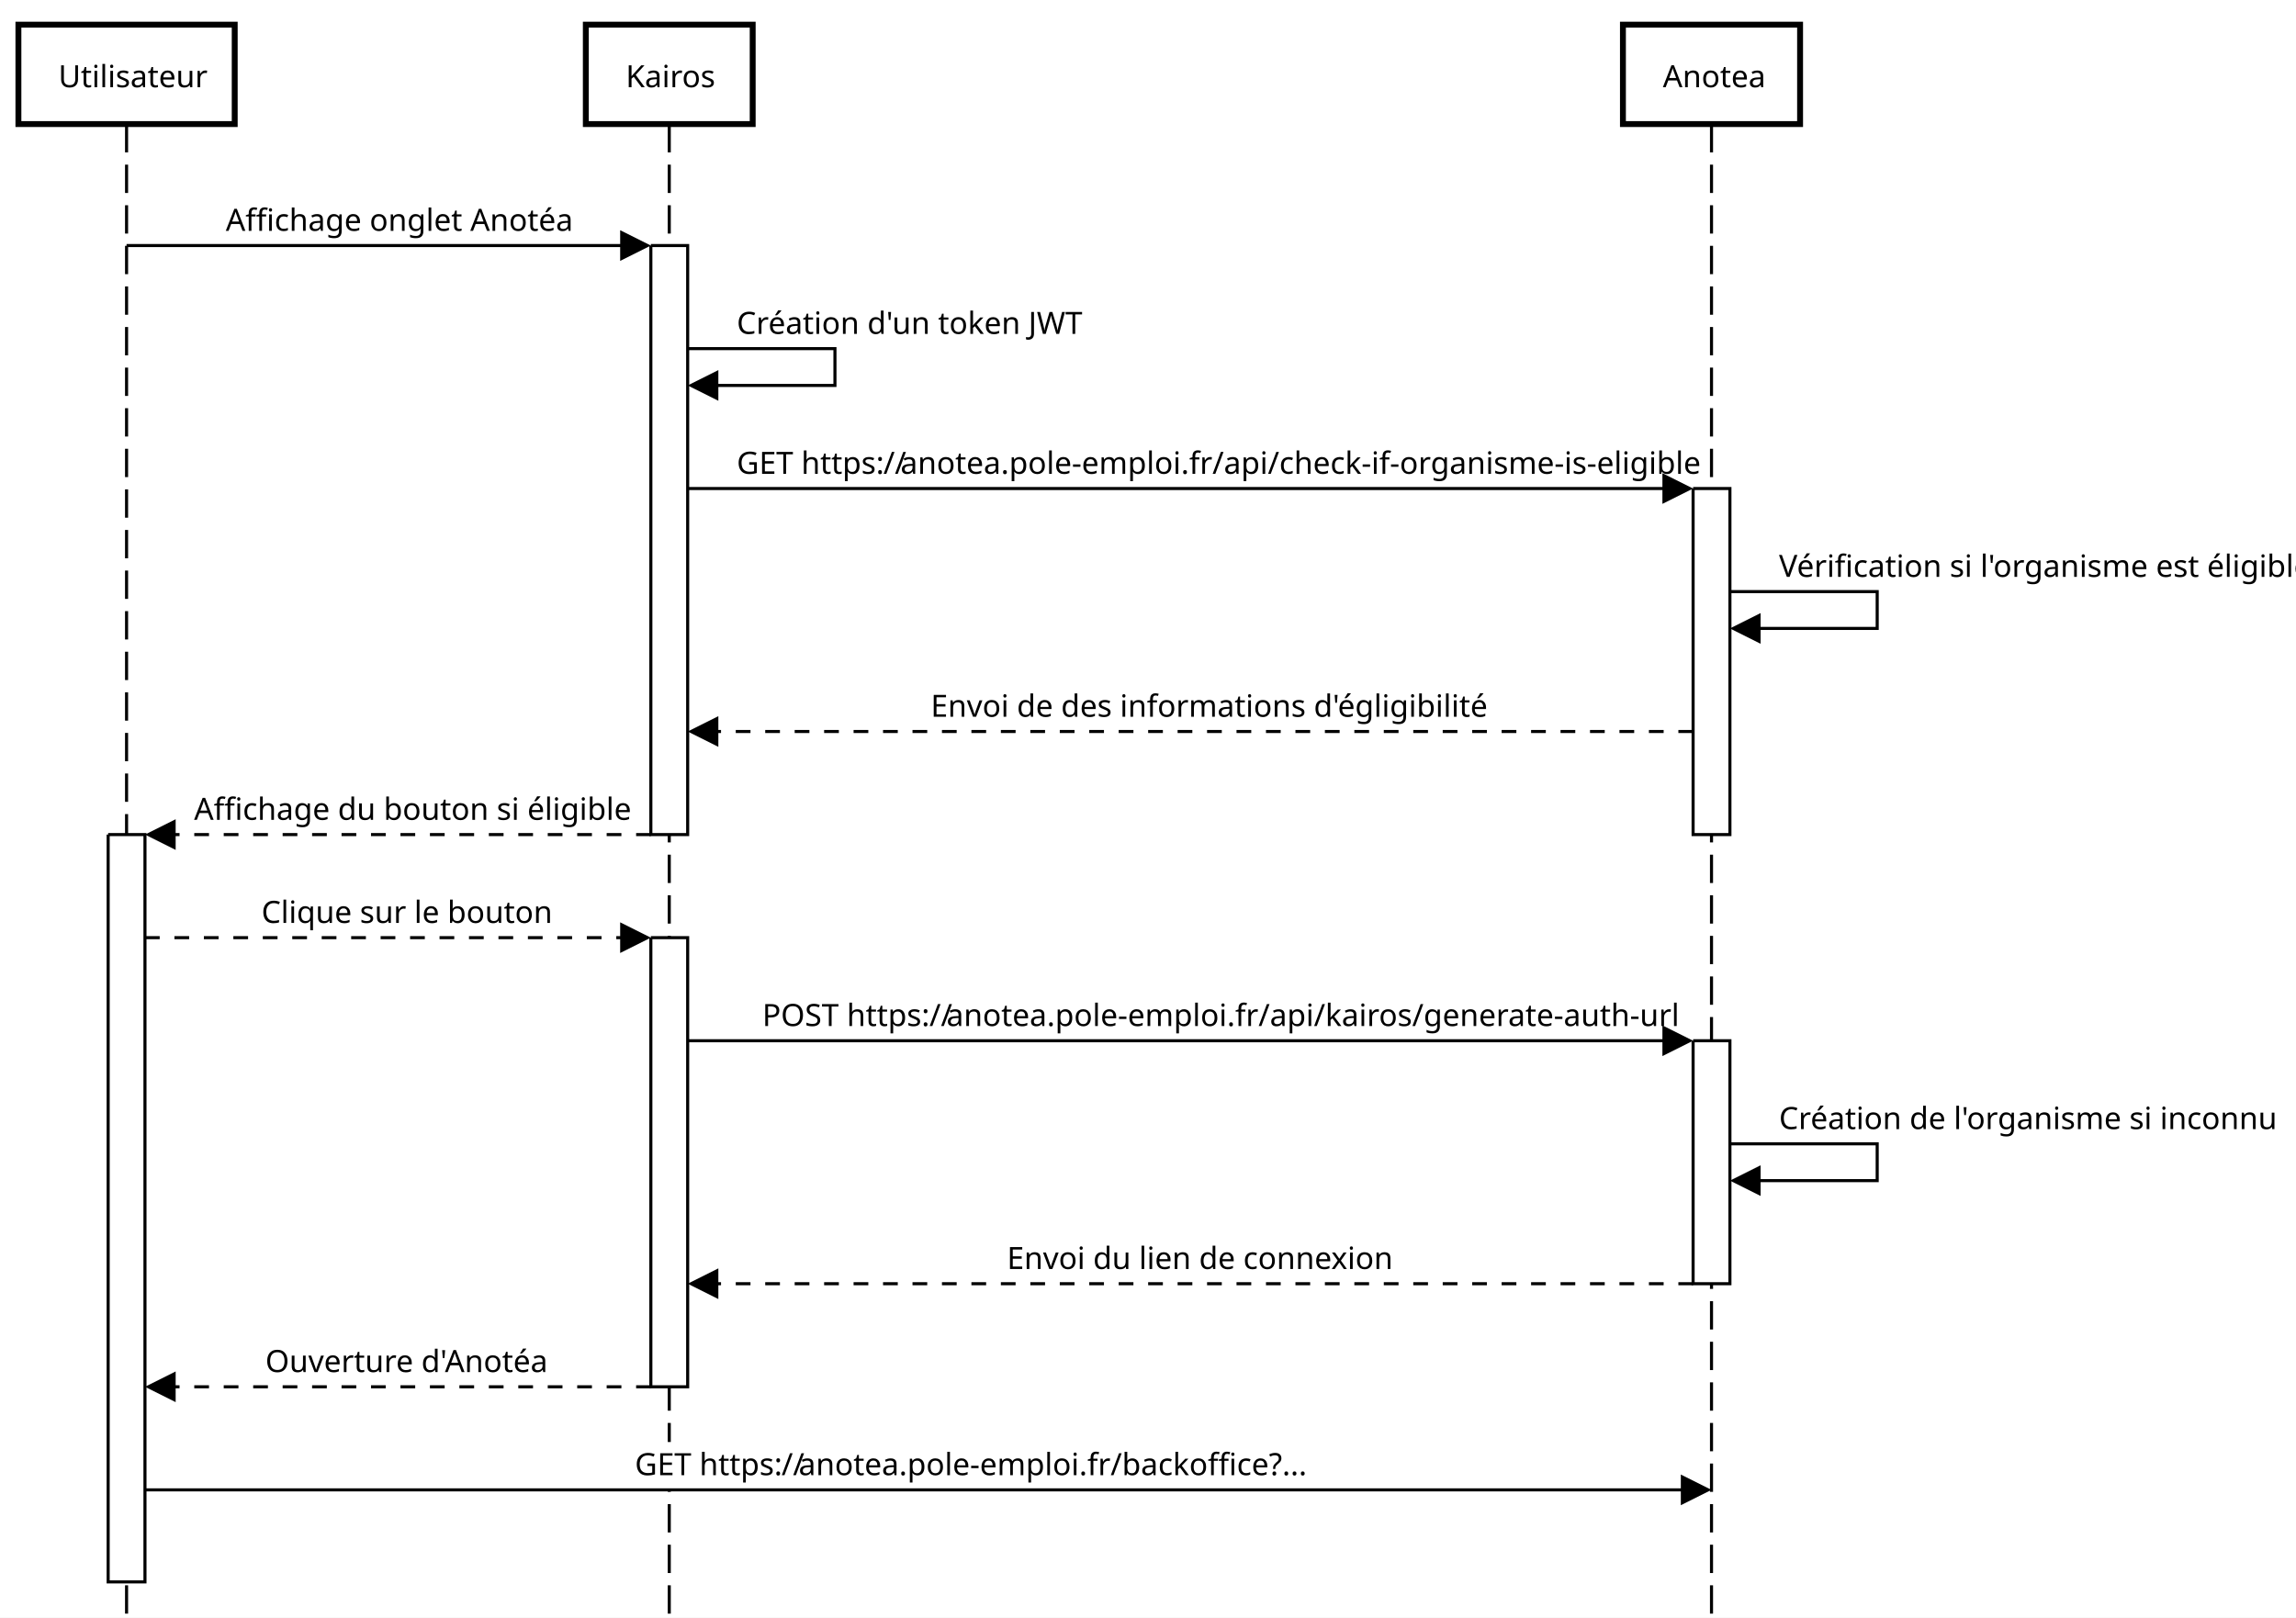
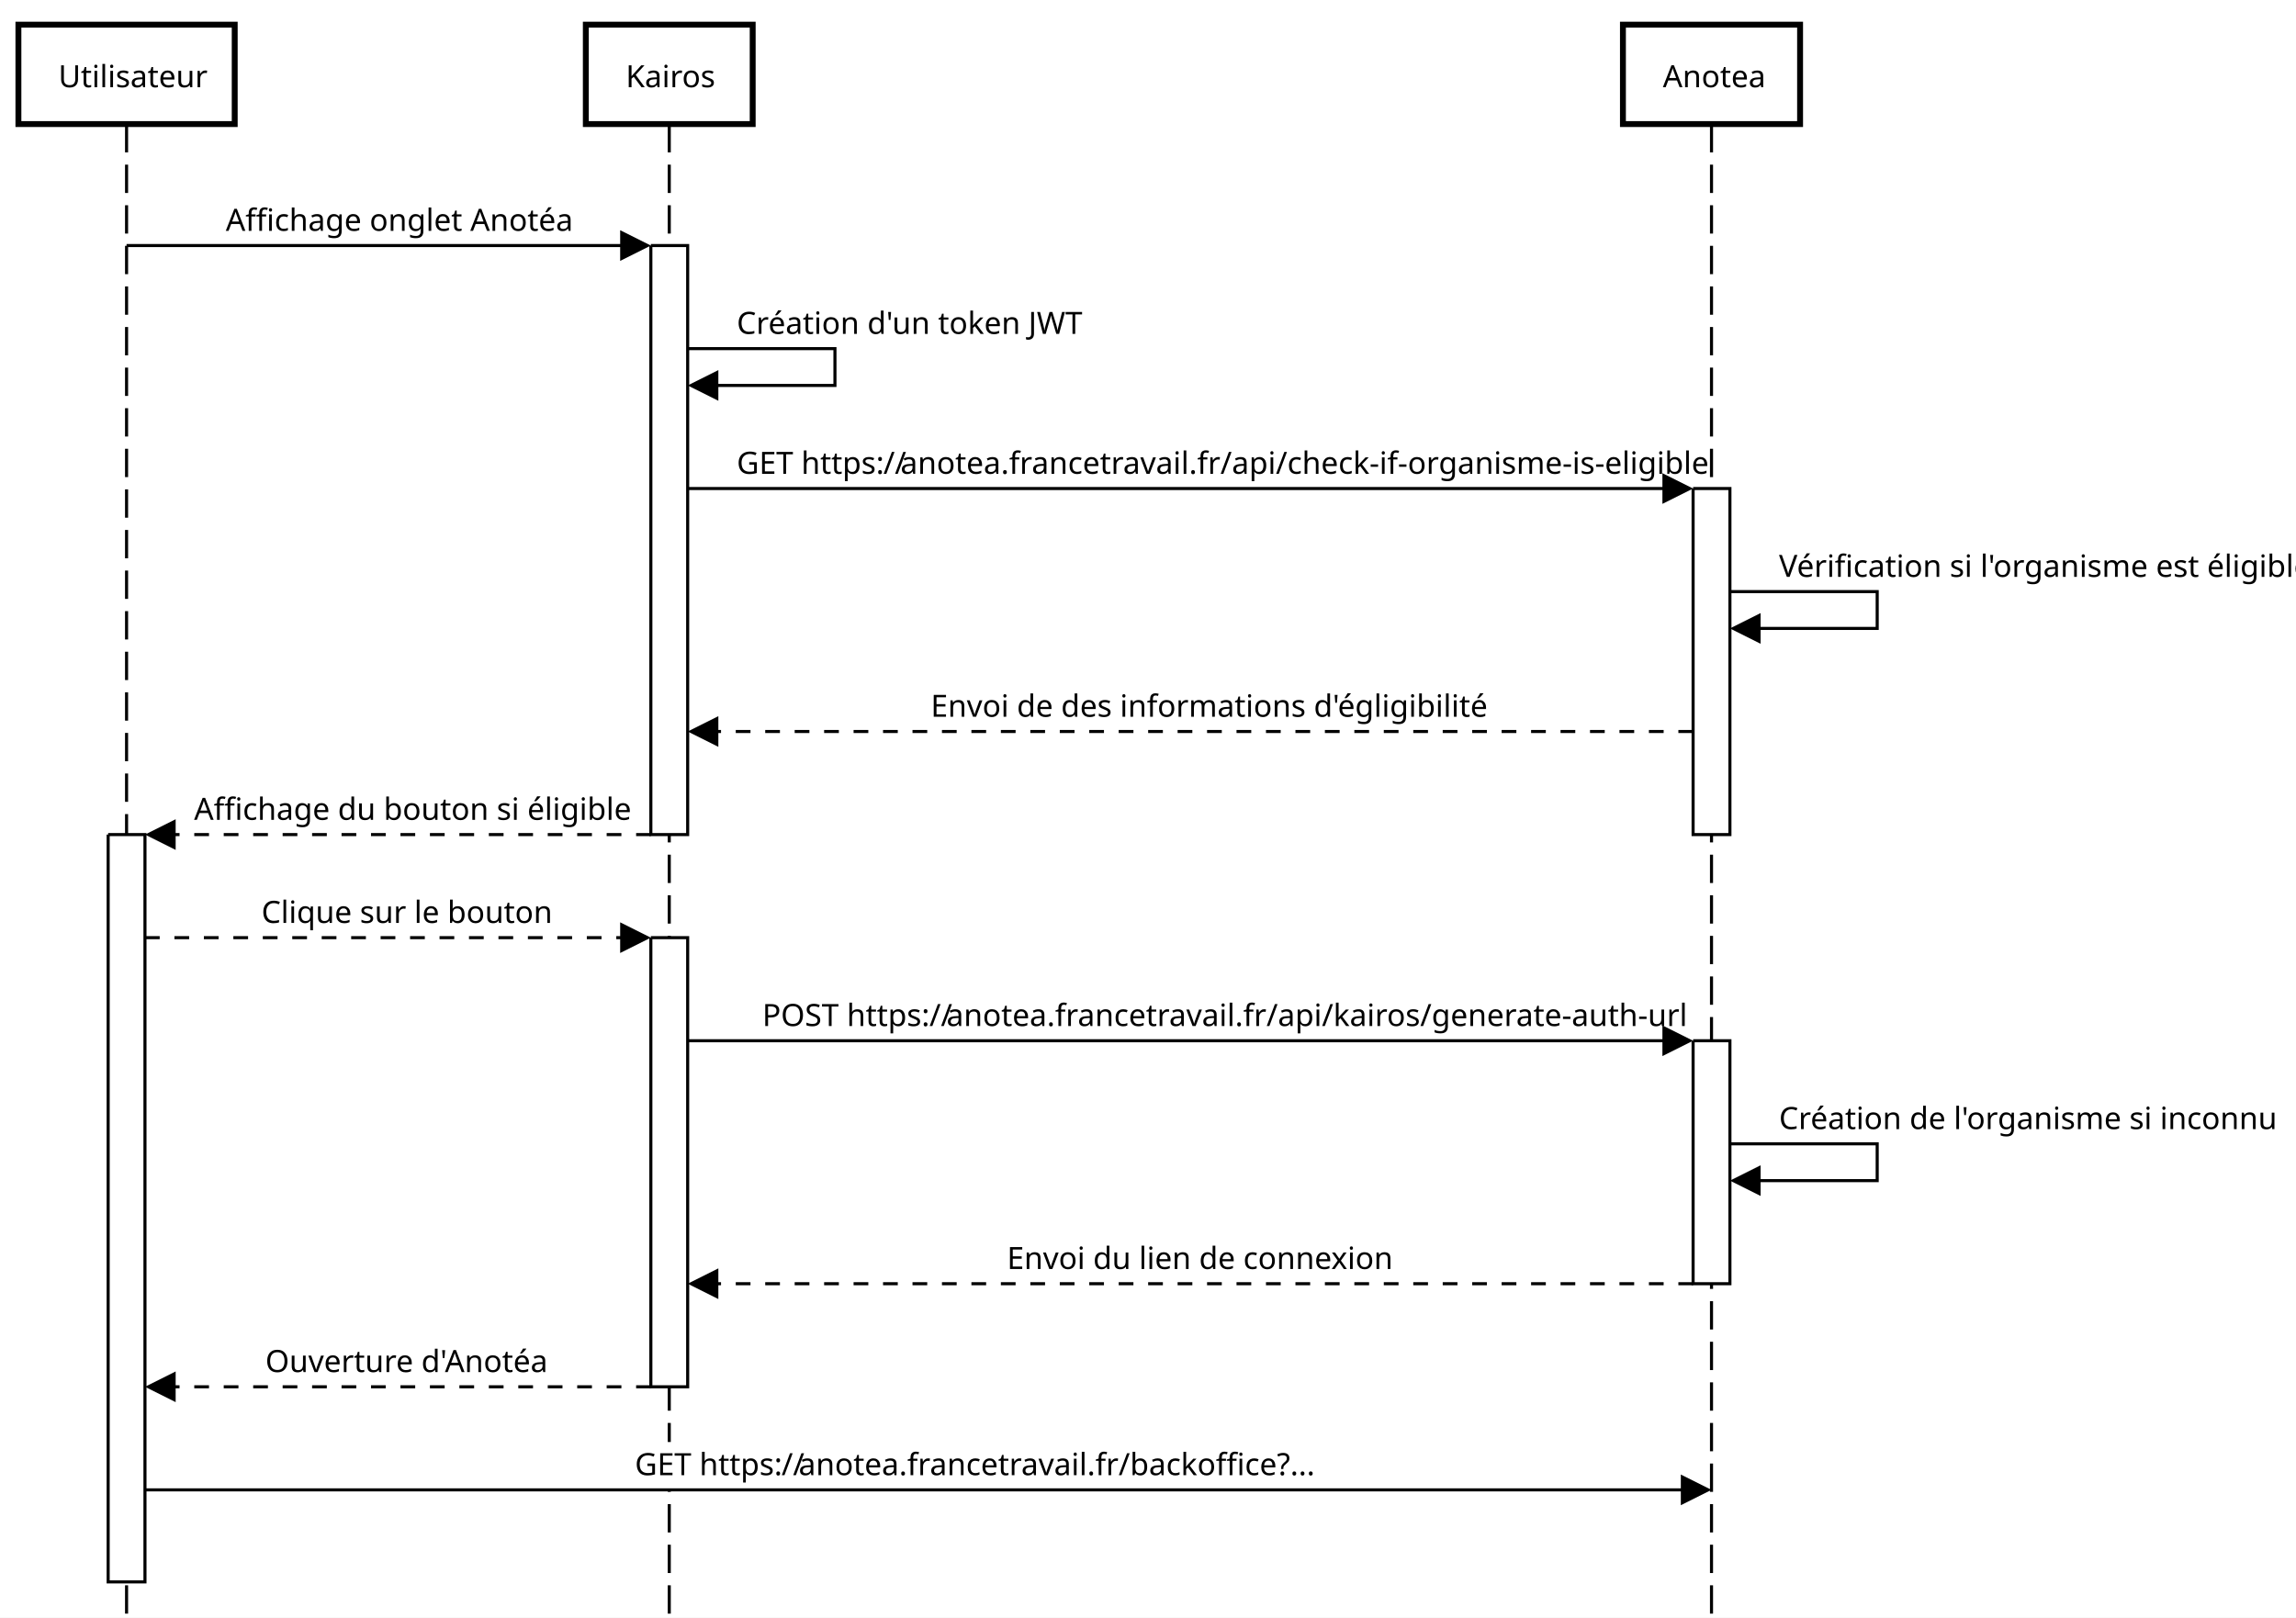
<svg xmlns="http://www.w3.org/2000/svg" version="1.1" width="1097" height="773">
  <defs />
  <g>
    <g />
    <g />
    <g />
    <g />
    <g />
    <g />
    <g />
    <g />
    <g />
    <g />
    <g />
    <g />
    <g />
    <g />
    <g />
    <g />
    <g />
    <g />
    <g>
      <rect fill="white" stroke="none" x="0" y="0" width="1097" height="773" />
    </g>
    <g />
    <g>
      <path fill="none" stroke="black" paint-order="fill stroke markers" d=" M 60.471 59.284 L 60.471 773.51" stroke-miterlimit="10" stroke-width="1.466" stroke-dasharray="13.532,5.864" />
      <path fill="none" stroke="black" paint-order="fill stroke markers" d=" M 319.762 59.284 L 319.762 773.51" stroke-miterlimit="10" stroke-width="1.466" stroke-dasharray="13.532,5.864" />
      <path fill="none" stroke="black" paint-order="fill stroke markers" d=" M 817.737 59.284 L 817.737 773.51" stroke-miterlimit="10" stroke-width="1.466" stroke-dasharray="13.532,5.864" />
    </g>
    <g>
      <path fill="none" stroke="none" />
      <g>
        <path fill="white" stroke="black" paint-order="fill stroke markers" d=" M 8.796 11.786 L 112.145 11.786 L 112.145 59.284 L 8.796 59.284 L 8.796 11.786 Z" stroke-miterlimit="10" stroke-width="2.815" stroke-dasharray="" />
      </g>
      <g>
        <g />
        <text fill="black" stroke="none" font-family="sans-serif" font-size="11pt" font-style="normal" font-weight="normal" text-decoration="normal" x="27.883" y="41.692" text-anchor="start" dominant-baseline="alphabetic">Utilisateur</text>
      </g>
      <path fill="none" stroke="none" />
      <g>
        <path fill="white" stroke="black" paint-order="fill stroke markers" d=" M 279.899 11.786 L 359.626 11.786 L 359.626 59.284 L 279.899 59.284 L 279.899 11.786 Z" stroke-miterlimit="10" stroke-width="2.815" stroke-dasharray="" />
      </g>
      <g>
        <g />
        <text fill="black" stroke="none" font-family="sans-serif" font-size="11pt" font-style="normal" font-weight="normal" text-decoration="normal" x="298.986" y="41.692" text-anchor="start" dominant-baseline="alphabetic">Kairos</text>
      </g>
      <path fill="none" stroke="none" />
      <g>
        <path fill="white" stroke="black" paint-order="fill stroke markers" d=" M 775.418 11.786 L 860.056 11.786 L 860.056 59.284 L 775.418 59.284 L 775.418 11.786 Z" stroke-miterlimit="10" stroke-width="2.815" stroke-dasharray="" />
      </g>
      <g>
        <g />
        <text fill="black" stroke="none" font-family="sans-serif" font-size="11pt" font-style="normal" font-weight="normal" text-decoration="normal" x="794.505" y="41.692" text-anchor="start" dominant-baseline="alphabetic">Anotea</text>
      </g>
    </g>
    <g>
      <path fill="white" stroke="black" paint-order="fill stroke markers" d=" M 310.967 117.337 L 328.558 117.337 L 328.558 398.805 L 310.967 398.805 L 310.967 117.337" stroke-miterlimit="10" stroke-width="1.466" stroke-dasharray="" />
      <path fill="white" stroke="black" paint-order="fill stroke markers" d=" M 808.941 233.443 L 826.533 233.443 L 826.533 398.805 L 808.941 398.805 L 808.941 233.443" stroke-miterlimit="10" stroke-width="1.466" stroke-dasharray="" />
      <path fill="white" stroke="black" paint-order="fill stroke markers" d=" M 51.675 398.805 L 69.266 398.805 L 69.266 755.918 L 51.675 755.918 L 51.675 398.805" stroke-miterlimit="10" stroke-width="1.466" stroke-dasharray="" />
      <path fill="white" stroke="black" paint-order="fill stroke markers" d=" M 310.967 448.062 L 328.558 448.062 L 328.558 662.682 L 310.967 662.682 L 310.967 448.062" stroke-miterlimit="10" stroke-width="1.466" stroke-dasharray="" />
      <path fill="white" stroke="black" paint-order="fill stroke markers" d=" M 808.941 497.319 L 826.533 497.319 L 826.533 613.425 L 808.941 613.425 L 808.941 497.319" stroke-miterlimit="10" stroke-width="1.466" stroke-dasharray="" />
      <g>
        <g>
          <rect fill="white" stroke="none" x="105.242" y="94.468" width="160.954" height="22.869" />
        </g>
        <text fill="black" stroke="none" font-family="sans-serif" font-size="11pt" font-style="normal" font-weight="normal" text-decoration="normal" x="107.88" y="110.3" text-anchor="start" dominant-baseline="alphabetic">Affichage onglet Anotéa</text>
      </g>
      <g>
        <path fill="none" stroke="black" paint-order="fill stroke markers" d=" M 60.471 117.337 L 308.035 117.337" stroke-miterlimit="10" stroke-width="1.466" stroke-dasharray="" />
        <g transform="translate(310.9666,117.337) translate(-310.9666,-117.337)">
          <path fill="black" stroke="none" paint-order="stroke fill markers" d=" M 296.307 110.007 L 310.967 117.337 L 296.307 124.667 Z" />
        </g>
      </g>
      <g>
        <g>
          <rect fill="white" stroke="none" x="349.375" y="143.725" width="166.151" height="22.869" />
        </g>
        <text fill="black" stroke="none" font-family="sans-serif" font-size="11pt" font-style="normal" font-weight="normal" text-decoration="normal" x="352.014" y="159.557" text-anchor="start" dominant-baseline="alphabetic">Création d'un token JWT</text>
      </g>
      <g>
        <path fill="none" stroke="black" paint-order="fill stroke markers" d=" M 328.558 166.594 L 398.925 166.594 L 398.925 184.186 L 331.49 184.186" stroke-miterlimit="10" stroke-width="1.466" stroke-dasharray="" />
        <g transform="translate(328.5583,184.1857) translate(-328.5583,-184.1857)">
          <path fill="black" stroke="none" paint-order="stroke fill markers" d=" M 343.218 176.856 L 328.558 184.186 L 343.218 191.516 Z" />
        </g>
      </g>
      <g>
        <g>
          <rect fill="white" stroke="none" x="349.375" y="210.573" width="438.749" height="22.869" />
        </g>
        <text fill="black" stroke="none" font-family="sans-serif" font-size="11pt" font-style="normal" font-weight="normal" text-decoration="normal" x="352.014" y="226.406" text-anchor="start" dominant-baseline="alphabetic">GET https:</text>
        <text fill="black" stroke="none" font-family="sans-serif" font-size="11pt" font-style="normal" font-weight="normal" text-decoration="normal" x="422.078" y="226.406" text-anchor="start" dominant-baseline="alphabetic">//</text>
-         <text fill="black" stroke="none" font-family="sans-serif" font-size="11pt" font-style="normal" font-weight="normal" text-decoration="normal" x="430.224" y="226.406" text-anchor="start" dominant-baseline="alphabetic">anotea.pole-emploi.fr/api/check-if-organisme-is-eligible</text>
+         <text fill="black" stroke="none" font-family="sans-serif" font-size="11pt" font-style="normal" font-weight="normal" text-decoration="normal" x="430.224" y="226.406" text-anchor="start" dominant-baseline="alphabetic">anotea.francetravail.fr/api/check-if-organisme-is-eligible</text>
      </g>
      <g>
        <path fill="none" stroke="black" paint-order="fill stroke markers" d=" M 328.558 233.443 L 806.009 233.443" stroke-miterlimit="10" stroke-width="1.466" stroke-dasharray="" />
        <g transform="translate(808.9412,233.4426) translate(-808.9412,-233.4426)">
          <path fill="black" stroke="none" paint-order="stroke fill markers" d=" M 794.281 226.113 L 808.941 233.443 L 794.281 240.773 Z" />
        </g>
      </g>
      <g>
        <g>
          <rect fill="white" stroke="none" x="847.35" y="259.83" width="244.375" height="22.869" />
        </g>
        <text fill="black" stroke="none" font-family="sans-serif" font-size="11pt" font-style="normal" font-weight="normal" text-decoration="normal" x="849.989" y="275.663" text-anchor="start" dominant-baseline="alphabetic">Vérification si l'organisme est éligible</text>
      </g>
      <g>
        <path fill="none" stroke="black" paint-order="fill stroke markers" d=" M 826.533 282.7 L 896.9 282.7 L 896.9 300.291 L 829.465 300.291" stroke-miterlimit="10" stroke-width="1.466" stroke-dasharray="" />
        <g transform="translate(826.5329,300.2913) translate(-826.5329,-300.2913)">
          <path fill="black" stroke="none" paint-order="stroke fill markers" d=" M 841.193 292.961 L 826.533 300.291 L 841.193 307.621 Z" />
        </g>
      </g>
      <g>
        <g>
          <rect fill="white" stroke="none" x="442.067" y="326.679" width="253.366" height="22.869" />
        </g>
        <text fill="black" stroke="none" font-family="sans-serif" font-size="11pt" font-style="normal" font-weight="normal" text-decoration="normal" x="444.705" y="342.512" text-anchor="start" dominant-baseline="alphabetic">Envoi de des informations d'égligibilité</text>
      </g>
      <g>
        <path fill="none" stroke="black" paint-order="fill stroke markers" d=" M 808.941 349.548 L 331.49 349.548" stroke-miterlimit="10" stroke-width="1.466" stroke-dasharray="7.037" />
        <g transform="translate(328.5583,349.5482) translate(-328.5583,-349.5482)">
          <path fill="black" stroke="none" paint-order="stroke fill markers" d=" M 343.218 342.218 L 328.558 349.548 L 343.218 356.878 Z" />
        </g>
      </g>
      <g>
        <g>
          <rect fill="white" stroke="none" x="90.083" y="375.936" width="200.066" height="22.869" />
        </g>
        <text fill="black" stroke="none" font-family="sans-serif" font-size="11pt" font-style="normal" font-weight="normal" text-decoration="normal" x="92.722" y="391.768" text-anchor="start" dominant-baseline="alphabetic">Affichage du bouton si éligible</text>
      </g>
      <g>
        <path fill="none" stroke="black" paint-order="fill stroke markers" d=" M 310.967 398.805 L 72.198 398.805" stroke-miterlimit="10" stroke-width="1.466" stroke-dasharray="7.037" />
        <g transform="translate(69.26648,398.8051) translate(-69.26648,-398.8051)">
          <path fill="black" stroke="none" paint-order="stroke fill markers" d=" M 83.926 391.475 L 69.266 398.805 L 83.926 406.135 Z" />
        </g>
      </g>
      <g>
        <g>
          <rect fill="white" stroke="none" x="122.281" y="425.193" width="135.671" height="22.869" />
        </g>
        <text fill="black" stroke="none" font-family="sans-serif" font-size="11pt" font-style="normal" font-weight="normal" text-decoration="normal" x="124.92" y="441.025" text-anchor="start" dominant-baseline="alphabetic">Clique sur le bouton</text>
      </g>
      <g>
        <path fill="none" stroke="black" paint-order="fill stroke markers" d=" M 69.266 448.062 L 308.035 448.062" stroke-miterlimit="10" stroke-width="1.466" stroke-dasharray="7.037" />
        <g transform="translate(310.9666,448.0621) translate(-310.9666,-448.0621)">
          <path fill="black" stroke="none" paint-order="stroke fill markers" d=" M 296.307 440.732 L 310.967 448.062 L 296.307 455.392 Z" />
        </g>
      </g>
      <g>
        <g>
          <rect fill="white" stroke="none" x="361.58" y="474.45" width="414.34" height="22.869" />
        </g>
        <text fill="black" stroke="none" font-family="sans-serif" font-size="11pt" font-style="normal" font-weight="normal" text-decoration="normal" x="364.219" y="490.282" text-anchor="start" dominant-baseline="alphabetic">POST https:</text>
        <text fill="black" stroke="none" font-family="sans-serif" font-size="11pt" font-style="normal" font-weight="normal" text-decoration="normal" x="444.061" y="490.282" text-anchor="start" dominant-baseline="alphabetic">//</text>
-         <text fill="black" stroke="none" font-family="sans-serif" font-size="11pt" font-style="normal" font-weight="normal" text-decoration="normal" x="452.207" y="490.282" text-anchor="start" dominant-baseline="alphabetic">anotea.pole-emploi.fr/api/kairos/generate-auth-url</text>
+         <text fill="black" stroke="none" font-family="sans-serif" font-size="11pt" font-style="normal" font-weight="normal" text-decoration="normal" x="452.207" y="490.282" text-anchor="start" dominant-baseline="alphabetic">anotea.francetravail.fr/api/kairos/generate-auth-url</text>
      </g>
      <g>
        <path fill="none" stroke="black" paint-order="fill stroke markers" d=" M 328.558 497.319 L 806.009 497.319" stroke-miterlimit="10" stroke-width="1.466" stroke-dasharray="" />
        <g transform="translate(808.9412,497.319) translate(-808.9412,-497.319)">
          <path fill="black" stroke="none" paint-order="stroke fill markers" d=" M 794.281 489.989 L 808.941 497.319 L 794.281 504.649 Z" />
        </g>
      </g>
      <g>
        <g>
          <rect fill="white" stroke="none" x="847.35" y="523.707" width="229.73" height="22.869" />
        </g>
        <text fill="black" stroke="none" font-family="sans-serif" font-size="11pt" font-style="normal" font-weight="normal" text-decoration="normal" x="849.989" y="539.539" text-anchor="start" dominant-baseline="alphabetic">Création de l'organisme si inconnu</text>
      </g>
      <g>
        <path fill="none" stroke="black" paint-order="fill stroke markers" d=" M 826.533 546.576 L 896.9 546.576 L 896.9 564.168 L 829.465 564.168" stroke-miterlimit="10" stroke-width="1.466" stroke-dasharray="" />
        <g transform="translate(826.5329,564.1677) translate(-826.5329,-564.1677)">
          <path fill="black" stroke="none" paint-order="stroke fill markers" d=" M 841.193 556.838 L 826.533 564.168 L 841.193 571.498 Z" />
        </g>
      </g>
      <g>
        <g>
          <rect fill="white" stroke="none" x="478.495" y="590.555" width="180.51" height="22.869" />
        </g>
        <text fill="black" stroke="none" font-family="sans-serif" font-size="11pt" font-style="normal" font-weight="normal" text-decoration="normal" x="481.133" y="606.388" text-anchor="start" dominant-baseline="alphabetic">Envoi du lien de connexion</text>
      </g>
      <g>
        <path fill="none" stroke="black" paint-order="fill stroke markers" d=" M 808.941 613.425 L 331.49 613.425" stroke-miterlimit="10" stroke-width="1.466" stroke-dasharray="7.037" />
        <g transform="translate(328.5583,613.4246) translate(-328.5583,-613.4246)">
          <path fill="black" stroke="none" paint-order="stroke fill markers" d=" M 343.218 606.095 L 328.558 613.425 L 343.218 620.754 Z" />
        </g>
      </g>
      <g>
        <g>
          <rect fill="white" stroke="none" x="124.142" y="639.812" width="131.949" height="22.869" />
        </g>
        <text fill="black" stroke="none" font-family="sans-serif" font-size="11pt" font-style="normal" font-weight="normal" text-decoration="normal" x="126.781" y="655.645" text-anchor="start" dominant-baseline="alphabetic">Ouverture d'Anotéa</text>
      </g>
      <g>
        <path fill="none" stroke="black" paint-order="fill stroke markers" d=" M 310.967 662.682 L 72.198 662.682" stroke-miterlimit="10" stroke-width="1.466" stroke-dasharray="7.037" />
        <g transform="translate(69.26648,662.6815) translate(-69.26648,-662.6815)">
          <path fill="black" stroke="none" paint-order="stroke fill markers" d=" M 83.926 655.352 L 69.266 662.682 L 83.926 670.011 Z" />
        </g>
      </g>
      <g>
        <g>
          <rect fill="white" stroke="none" x="300.709" y="689.069" width="285.585" height="22.869" />
        </g>
        <text fill="black" stroke="none" font-family="sans-serif" font-size="11pt" font-style="normal" font-weight="normal" text-decoration="normal" x="303.348" y="704.902" text-anchor="start" dominant-baseline="alphabetic">GET https:</text>
        <text fill="black" stroke="none" font-family="sans-serif" font-size="11pt" font-style="normal" font-weight="normal" text-decoration="normal" x="373.412" y="704.902" text-anchor="start" dominant-baseline="alphabetic">//</text>
-         <text fill="black" stroke="none" font-family="sans-serif" font-size="11pt" font-style="normal" font-weight="normal" text-decoration="normal" x="381.558" y="704.902" text-anchor="start" dominant-baseline="alphabetic">anotea.pole-emploi.fr/backoffice?...</text>
+         <text fill="black" stroke="none" font-family="sans-serif" font-size="11pt" font-style="normal" font-weight="normal" text-decoration="normal" x="381.558" y="704.902" text-anchor="start" dominant-baseline="alphabetic">anotea.francetravail.fr/backoffice?...</text>
      </g>
      <g>
        <path fill="none" stroke="black" paint-order="fill stroke markers" d=" M 69.266 711.938 L 814.805 711.938" stroke-miterlimit="10" stroke-width="1.466" stroke-dasharray="" />
        <g transform="translate(817.7371,711.9384) translate(-817.7371,-711.9384)">
          <path fill="black" stroke="none" paint-order="stroke fill markers" d=" M 803.077 704.609 L 817.737 711.938 L 803.077 719.268 Z" />
        </g>
      </g>
    </g>
    <g />
    <g />
    <g />
  </g>
</svg>
